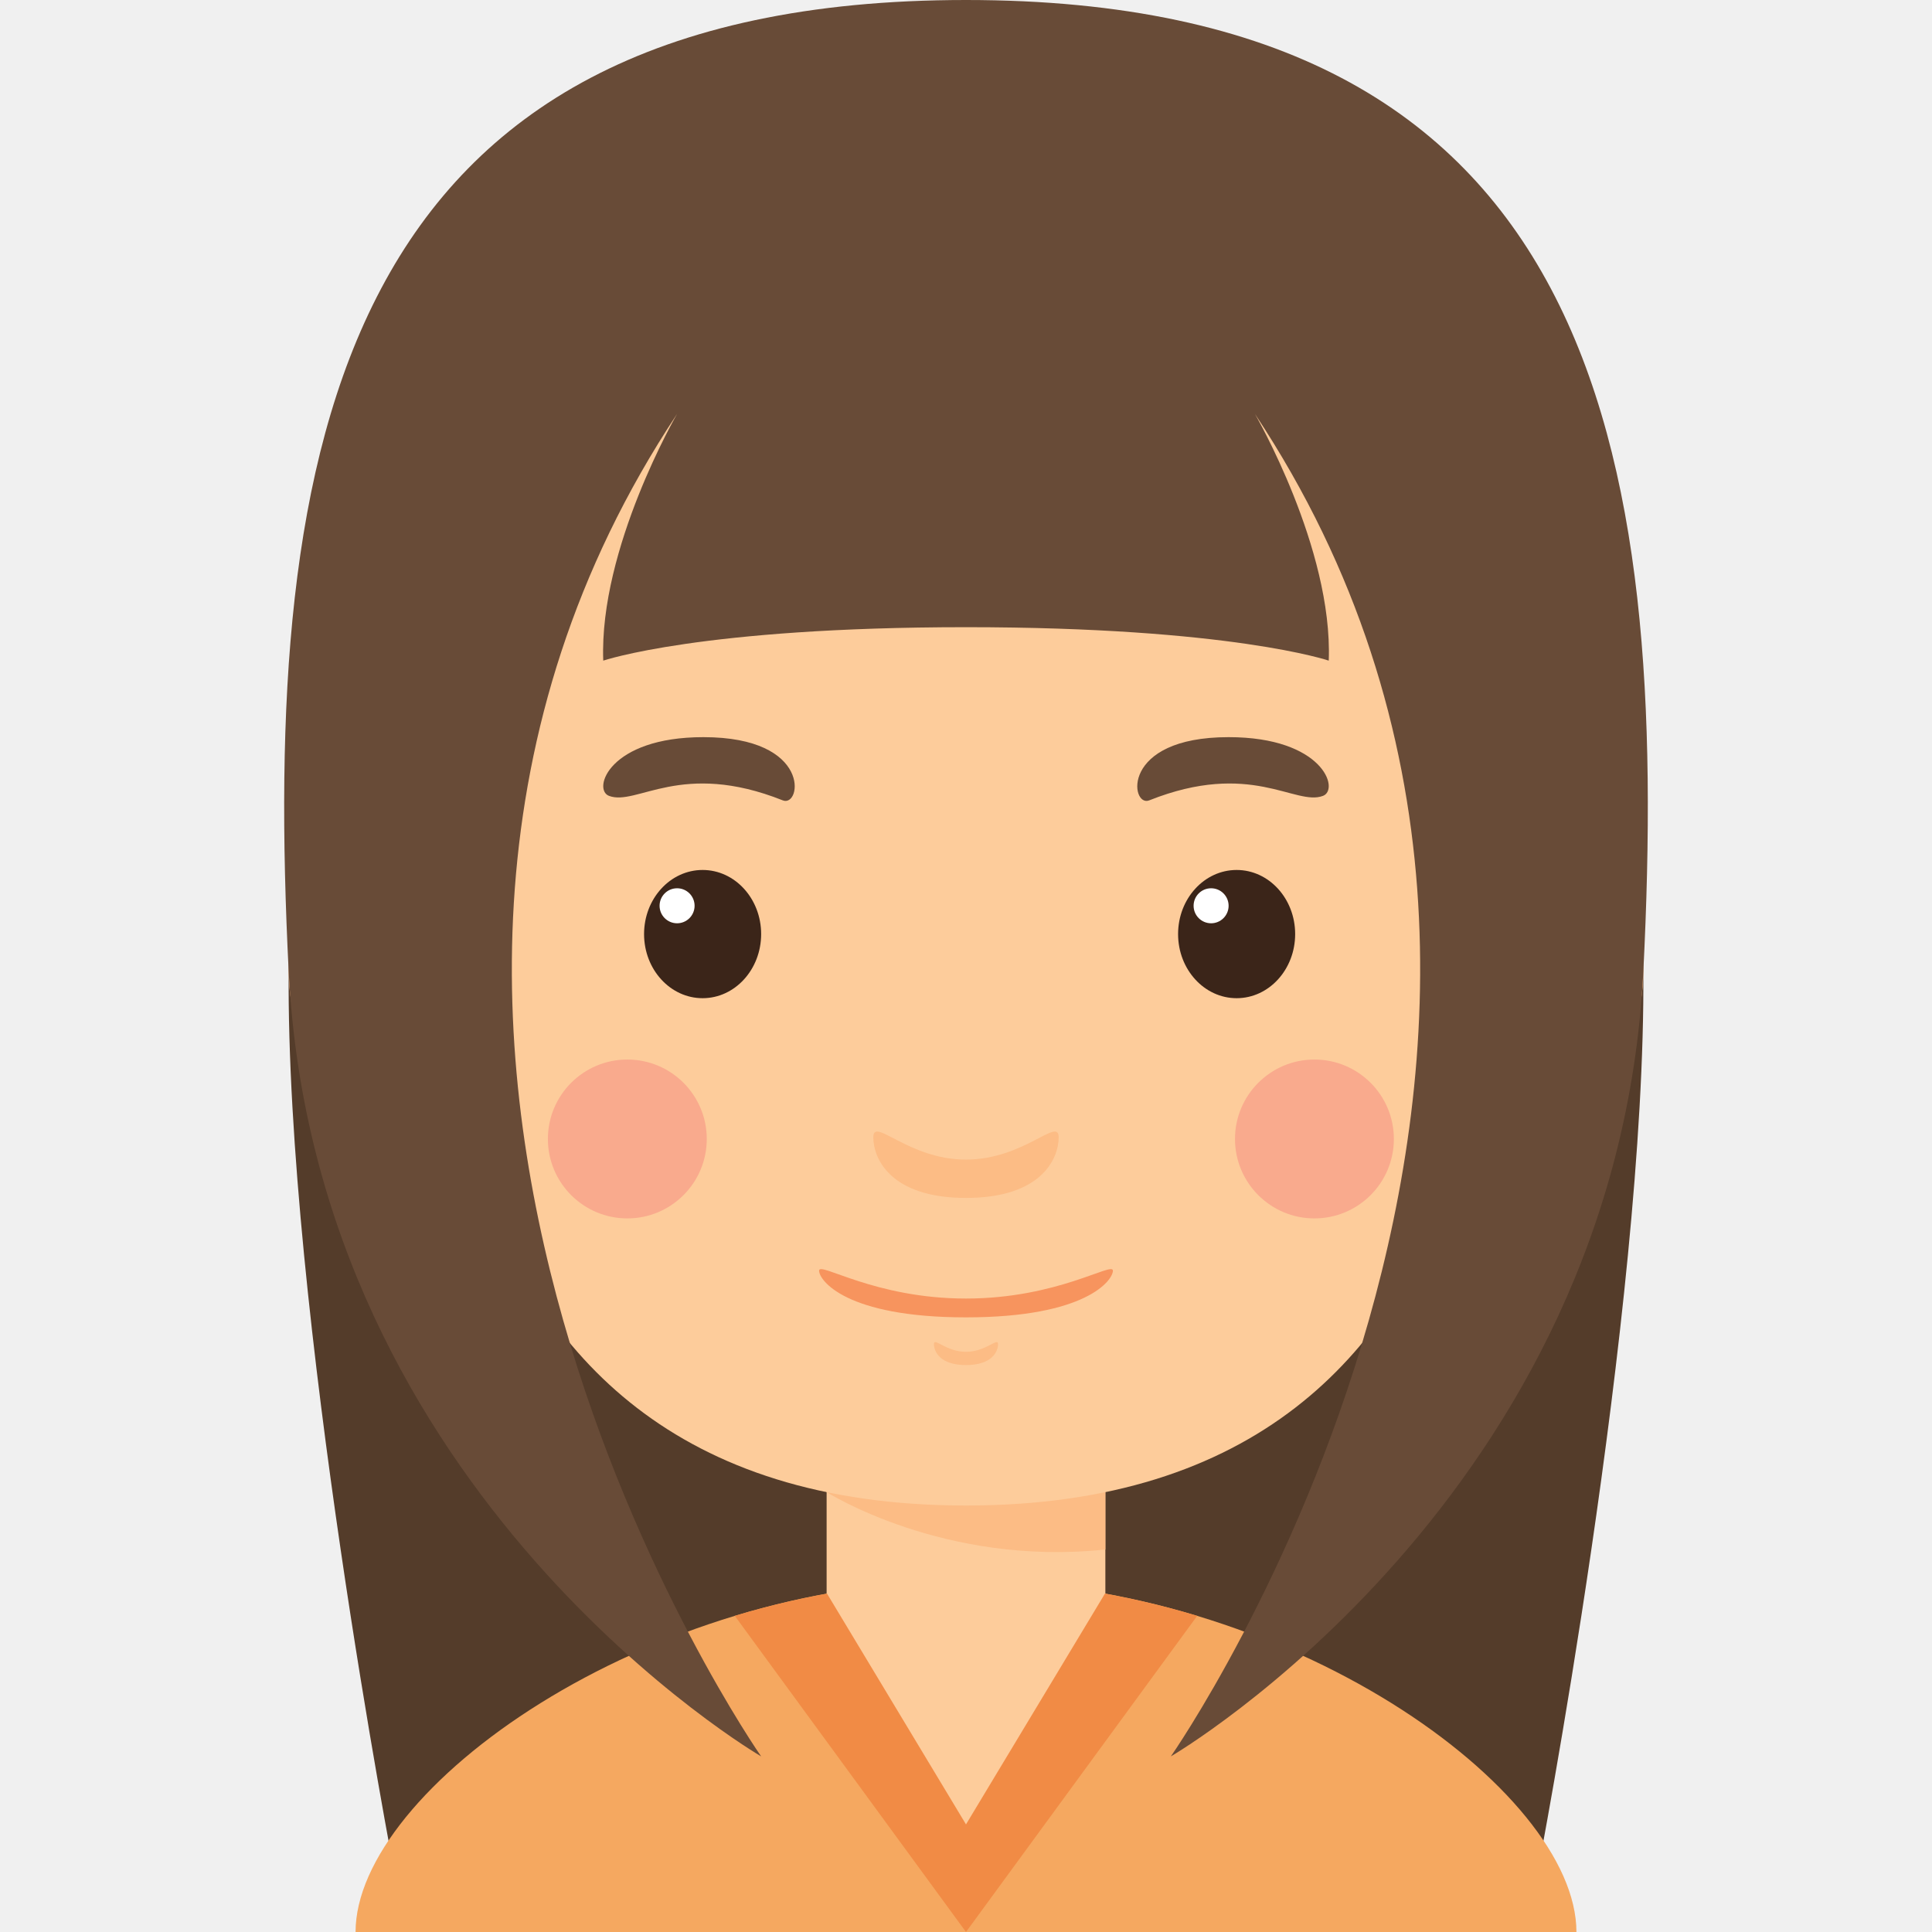
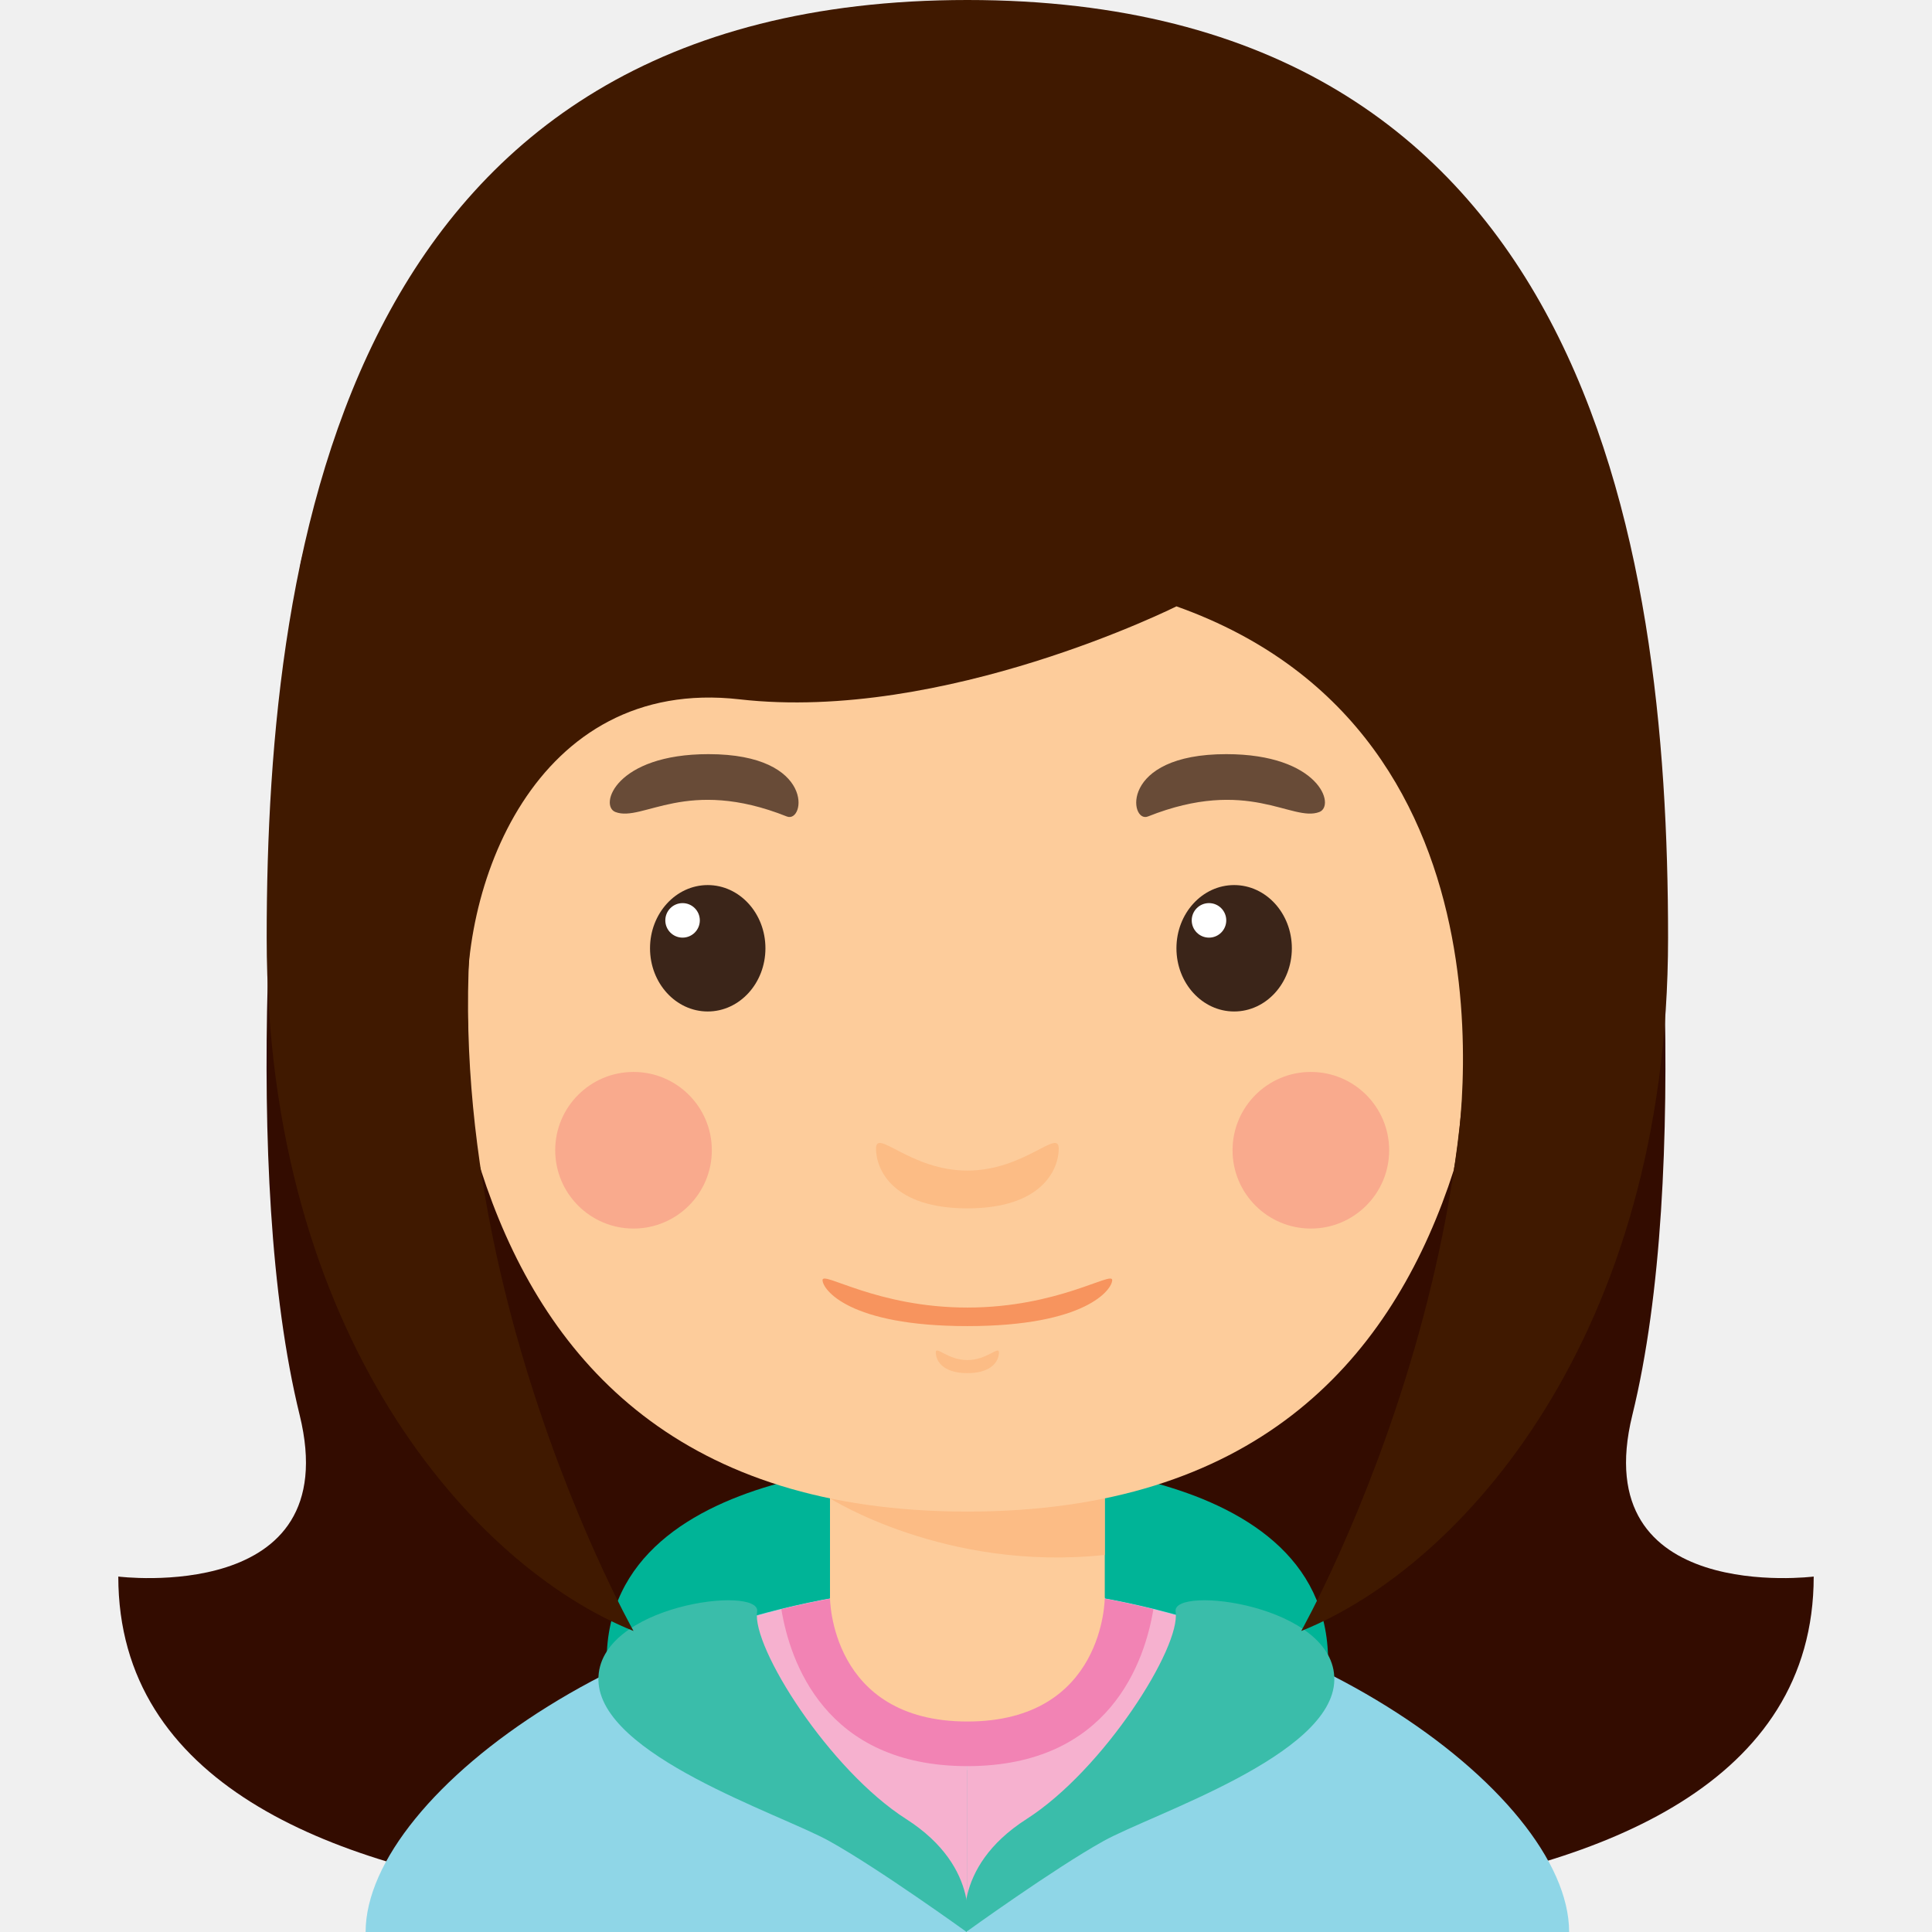
- <svg xmlns="http://www.w3.org/2000/svg" version="1.1" id="Capa_1" x="0px" y="0px" viewBox="0 0 203.736 203.736" style="enable-background:new 0 0 203.736 203.736;" xml:space="preserve">
+ <svg xmlns="http://www.w3.org/2000/svg" version="1.1" id="Capa_1" x="0px" y="0px" viewBox="0 0 206.676 206.676" style="enable-background:new 0 0 206.676 206.676;" xml:space="preserve">
  <g>
-     <path style="fill:#543C2A;" d="M101.867,66.139v131.395h60.26c0,0,11.449-59.365,11.168-95.113   C173.014,66.673,101.867,66.139,101.867,66.139z" />
-     <path style="fill:#543C2A;" d="M101.867,66.139v131.395H41.609c0,0-11.449-59.365-11.168-95.113   C30.721,66.673,101.867,66.139,101.867,66.139z" />
+     <path style="fill:#330C00;" d="M103.485,43.514v160.004c0,0-90.83,9.412-90.83-34.866c0,0,24.397,3.075,19.402-17.273   c-6.332-25.796-2.79-67.574,0-90.408C34.847,38.136,103.485,43.514,103.485,43.514z" />
+     <path style="fill:#330C00;" d="M103.191,43.514v160.004c0,0,90.83,9.412,90.83-34.866c0,0-24.397,3.075-19.402-17.273   c6.332-25.796,2.79-67.574,0-90.408C171.828,38.136,103.191,43.514,103.191,43.514z" />
+     <path style="fill:#00B497;" d="M105.07,179.723v-23.311c0,0,37.002-1.121,37.002,21.274L105.07,179.723z" />
+     <path style="fill:#00B497;" d="M101.9,179.723v-23.311c0,0-37.002-1.121-37.002,21.274L101.9,179.723z" />
    <g>
      <g>
-         <rect x="87.17" y="153.47" style="fill:#FDCC9B;" width="29.395" height="32.923" />
-         <path style="fill:#FCBC85;" d="M87.17,157.348c0,0,12.365,7.874,29.395,6.051v-9.929H87.17V157.348z" />
-         <ellipse style="fill:#FCBC85;" cx="44.784" cy="102.42" rx="14.343" ry="16.364" />
-         <ellipse style="fill:#FCBC85;" cx="158.952" cy="102.42" rx="14.343" ry="16.364" />
-         <path style="fill:#FDCC9B;" d="M158.894,71.165c0-24.104-17.637-41.741-57.026-41.741c-39.389,0-57.025,17.637-57.025,41.741     c0,24.104-4.115,87.597,57.025,87.597C163.009,158.762,158.894,95.269,158.894,71.165z" />
+         <rect x="88.788" y="156.41" style="fill:#FDCC9B;" width="29.395" height="32.923" />
+         <path style="fill:#FCBC85;" d="M88.788,160.288c0,0,12.364,7.874,29.395,6.051v-9.929H88.788V160.288z" />
+         <ellipse style="fill:#FCBC85;" cx="46.4" cy="105.36" rx="14.343" ry="16.364" />
+         <ellipse style="fill:#FCBC85;" cx="160.568" cy="105.36" rx="14.343" ry="16.364" />
+         <path style="fill:#FDCC9B;" d="M160.51,74.104c0-24.104-17.637-41.74-57.025-41.74c-39.39,0-57.026,17.637-57.026,41.74     c0,24.104-4.115,87.597,57.026,87.597C164.626,161.701,160.51,98.209,160.51,74.104z" />
        <g>
          <g>
-             <ellipse style="fill:#3B2519;" cx="74.092" cy="98.502" rx="6.173" ry="6.761" />
-             <circle style="fill:#FFFFFF;" cx="71.401" cy="95.517" r="1.846" />
+             <ellipse style="fill:#3B2519;" cx="75.709" cy="101.442" rx="6.173" ry="6.761" />
+             <circle style="fill:#FFFFFF;" cx="73.018" cy="98.457" r="1.846" />
          </g>
-           <path style="fill:#684B37;" d="M64.217,83.925c2.919,1.117,7.605-3.798,18.335,0.478c1.956,0.78,3.123-6.668-8.378-6.668      C64.217,77.735,62.453,83.25,64.217,83.925z" />
+           <path style="fill:#684B37;" d="M65.834,86.865c2.919,1.117,7.606-3.799,18.336,0.478c1.955,0.78,3.123-6.668-8.378-6.668      C65.834,80.675,64.07,86.189,65.834,86.865z" />
          <g>
-             <ellipse style="fill:#3B2519;" cx="130.406" cy="98.502" rx="6.173" ry="6.761" />
-             <circle style="fill:#FFFFFF;" cx="127.715" cy="95.517" r="1.846" />
+             <ellipse style="fill:#3B2519;" cx="132.023" cy="101.442" rx="6.173" ry="6.761" />
+             <circle style="fill:#FFFFFF;" cx="129.332" cy="98.457" r="1.847" />
          </g>
-           <path style="fill:#684B37;" d="M139.519,83.925c-2.919,1.117-7.606-3.798-18.335,0.478c-1.956,0.78-3.123-6.668,8.377-6.668      C139.519,77.735,141.282,83.25,139.519,83.925z" />
+           <path style="fill:#684B37;" d="M141.135,86.865c-2.919,1.117-7.605-3.799-18.335,0.478c-1.955,0.78-3.123-6.668,8.378-6.668      C141.135,80.675,142.899,86.189,141.135,86.865z" />
        </g>
-         <path style="fill:#FCBC85;" d="M101.867,122.283c-6.099,0-9.773-4.557-9.773-2.352c0,2.204,1.764,6.394,9.773,6.394     c8.011,0,9.774-4.189,9.774-6.394C111.642,117.726,107.967,122.283,101.867,122.283z" />
-         <path style="fill:#FCBC85;" d="M101.867,142.553c-2.109,0-3.38-1.575-3.38-0.814c0,0.763,0.61,2.212,3.38,2.212     c2.771,0,3.381-1.449,3.381-2.212C105.248,140.978,103.978,142.553,101.867,142.553z" />
-         <path style="fill:#F7945E;" d="M101.867,136.936c-9.668,0-15.492-3.937-15.492-2.939s2.795,4.924,15.492,4.924     s15.493-3.927,15.493-4.924S111.535,136.936,101.867,136.936z" />
+         <path style="fill:#FCBC85;" d="M103.485,125.223c-6.1,0-9.774-4.557-9.774-2.352c0,2.204,1.764,6.394,9.774,6.394     c8.01,0,9.773-4.189,9.773-6.394C113.258,120.666,109.584,125.223,103.485,125.223z" />
+         <path style="fill:#FCBC85;" d="M103.485,145.493c-2.11,0-3.381-1.576-3.381-0.813s0.61,2.212,3.381,2.212s3.38-1.449,3.38-2.212     S105.594,145.493,103.485,145.493z" />
+         <path style="fill:#F7945E;" d="M103.485,139.876c-9.669,0-15.493-3.938-15.493-2.94c0,0.997,2.796,4.924,15.493,4.924     c12.697,0,15.493-3.927,15.493-4.924C118.978,135.939,113.153,139.876,103.485,139.876z" />
      </g>
-       <circle style="fill:#F9AA8D;" cx="66.154" cy="120.108" r="8.377" />
-       <circle style="fill:#F9AA8D;" cx="138.611" cy="120.108" r="8.377" />
+       <circle style="fill:#F9AA8D;" cx="67.771" cy="123.048" r="8.377" />
+       <circle style="fill:#F9AA8D;" cx="140.229" cy="123.048" r="8.377" />
    </g>
-     <path style="fill:#F5A860;" d="M101.867,166.699v37.037H37.495C37.495,188.745,68.064,166.699,101.867,166.699z" />
-     <path style="fill:#F5A860;" d="M101.867,166.699v37.037h64.373C166.24,188.745,135.672,166.699,101.867,166.699z" />
-     <path style="fill:#F18B45;" d="M89.6,167.651c-0.189,0.027-0.379,0.065-0.569,0.094c-3.963,0.634-7.829,1.529-11.543,2.653   l24.38,33.338v-18.518L90.87,167.501C90.449,167.56,90.02,167.587,89.6,167.651z" />
-     <path style="fill:#F18B45;" d="M114.135,167.651c0.19,0.027,0.38,0.065,0.57,0.094c3.963,0.634,7.829,1.529,11.543,2.653   l-24.381,33.338v-18.518l10.998-17.716C113.286,167.56,113.716,167.587,114.135,167.651z" />
-     <path style="fill:#684B37;" d="M101.867,0C35.436,0,27.651,46.991,30.441,102.42c2.79,55.43,49.824,82.797,49.824,82.797   S27.56,109.79,71.401,43.651c0,0-8.232,14.157-7.786,26.015c0,0,10.328-3.527,38.253-3.527c27.926,0,38.253,3.527,38.253,3.527   c0.447-11.858-7.785-26.015-7.785-26.015c43.841,66.138-8.865,141.566-8.865,141.566s47.035-27.367,49.825-82.797   C176.085,46.991,168.3,0,101.867,0z" />
-     <path style="fill:#FDCC9B;" d="M87.17,167.981l14.697,24.408l14.697-24.409C116.565,167.98,101.317,162.428,87.17,167.981z" />
+     <path style="fill:#8FD6E7;" d="M103.485,169.638v37.038H39.112C39.112,191.685,69.681,169.638,103.485,169.638z" />
+     <path style="fill:#8FD6E7;" d="M103.485,169.638v37.038h64.372C167.857,191.685,137.289,169.638,103.485,169.638z" />
+     <path style="fill:#F6B1CF;" d="M103.485,204.999v-35.361c-9.417,0-18.551,1.752-26.874,4.544L103.485,204.999z" />
+     <path style="fill:#F6B1CF;" d="M103.485,204.999v-35.361c9.416,0,18.55,1.752,26.874,4.544L103.485,204.999z" />
+     <path style="fill:#F283B4;" d="M103.485,169.638c-6.849,0-13.545,0.939-19.9,2.507c0.905,5.501,4.62,16.787,19.9,16.787   c15.279,0,18.994-11.286,19.899-16.787C117.03,170.576,110.334,169.638,103.485,169.638z" />
+     <path style="fill:#FDCC9B;" d="M88.788,170.92c0,0-0.001,13.239,14.697,13.239c14.697,0,14.697-13.239,14.697-13.239   S102.933,165.368,88.788,170.92z" />
+     <path style="fill:#3ABDAA;" d="M80.992,172.401c0.44-2.861-17.119-0.752-16.976,7.321c0.145,8.073,19.401,14.284,24.692,17.224   c5.291,2.939,14.697,9.729,14.697,9.729s1.764-6.82-6.467-12.082C88.709,189.333,80.404,176.223,80.992,172.401z" />
+     <path style="fill:#3ABDAA;" d="M125.763,172.401c-0.44-2.861,17.119-0.752,16.976,7.321c-0.145,8.073-19.401,14.284-24.692,17.224   c-5.291,2.939-14.697,9.729-14.697,9.729s-1.764-6.82,6.467-12.082C118.046,189.333,126.351,176.223,125.763,172.401z" />
+     <path style="fill:#401900;" d="M103.485,0C37.346,0,28.528,57.747,28.528,100.303c0,42.557,22.031,67.27,39.243,74.172   c0,0-27.485-48.708-13.964-93.8c11.063-36.894,49.678-26,49.678-26s38.613-10.895,49.677,26c13.521,45.092-13.964,93.8-13.964,93.8   c17.213-6.902,39.244-31.615,39.244-74.172C178.442,57.747,169.624,0,103.485,0z" />
+     <path style="fill:#401900;" d="M125.85,64.864c0,0-24.824,12.444-46.746,9.946c-21.921-2.499-30.341,20.228-29.003,35.269   l-7.316-33.476l13.228-26.485l37.698-19.4l35.621,1.646l16.893,14.668l14.344,17.832l10.083,11.739l-4.851,36.126l-10.268,12.349   C155.534,125.078,164.824,78.728,125.85,64.864z" />
  </g>
  <g>
</g>
  <g>
</g>
  <g>
</g>
  <g>
</g>
  <g>
</g>
  <g>
</g>
  <g>
</g>
  <g>
</g>
  <g>
</g>
  <g>
</g>
  <g>
</g>
  <g>
</g>
  <g>
</g>
  <g>
</g>
  <g>
</g>
</svg>
